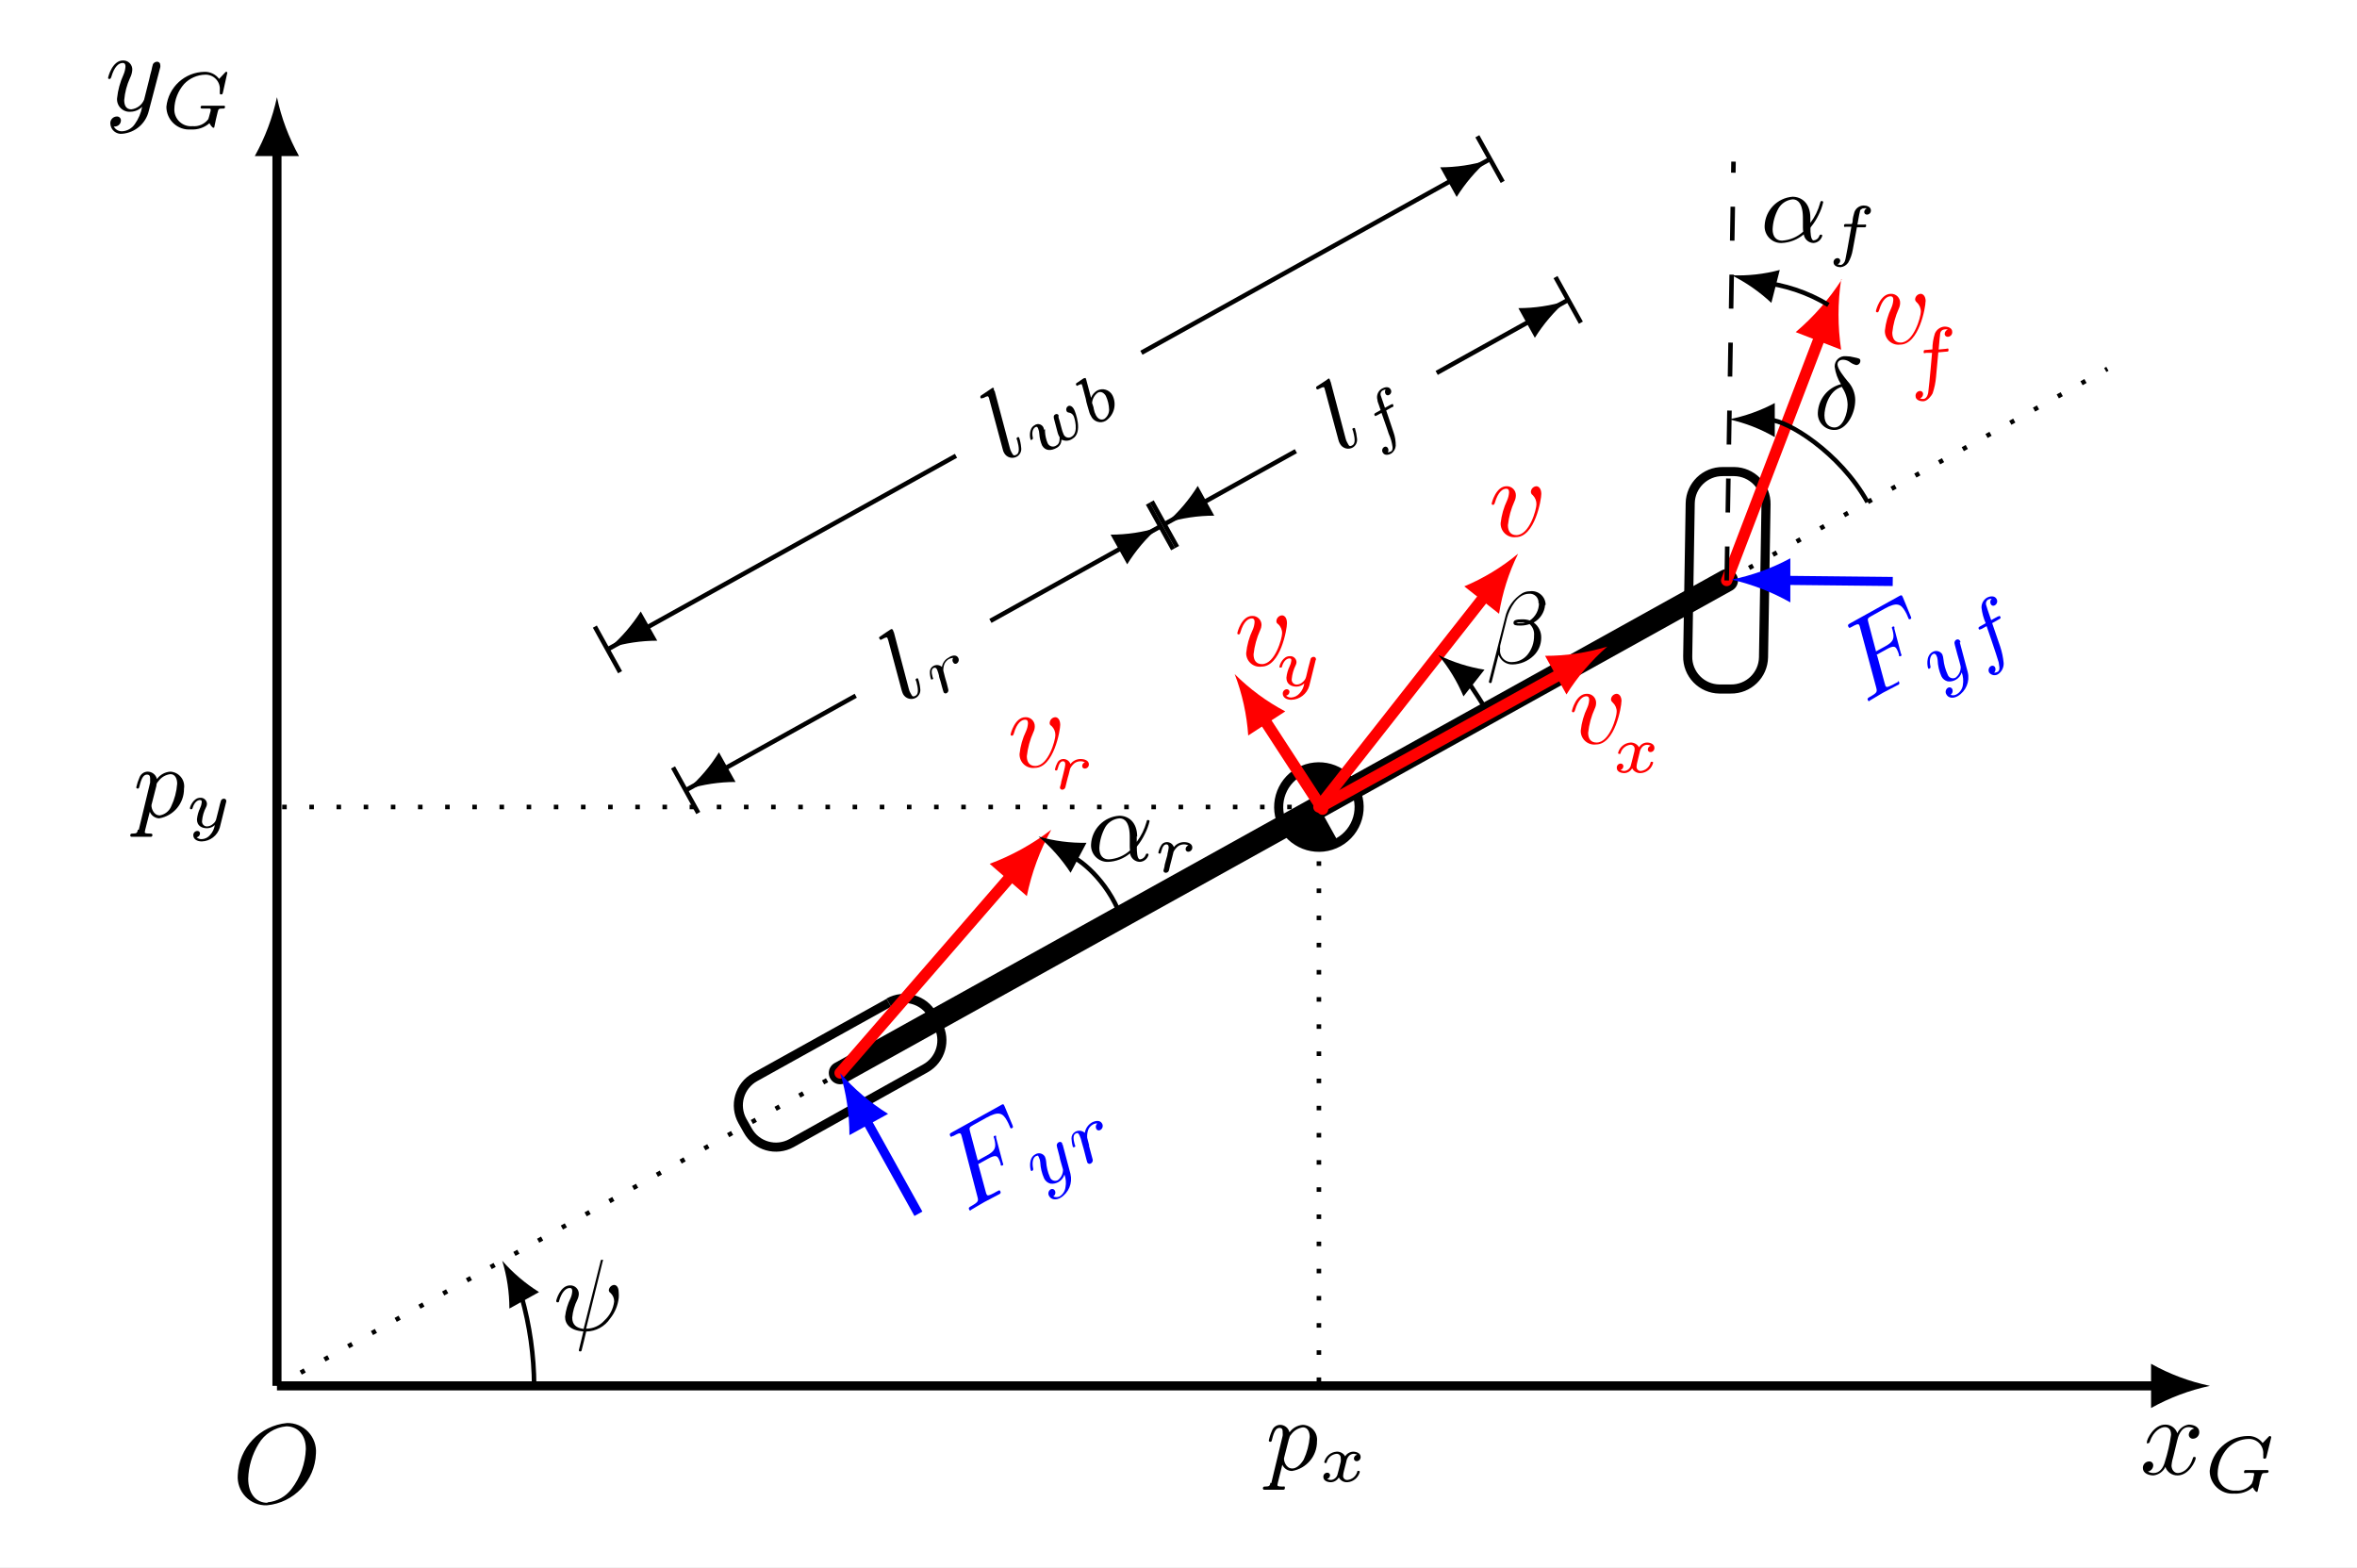
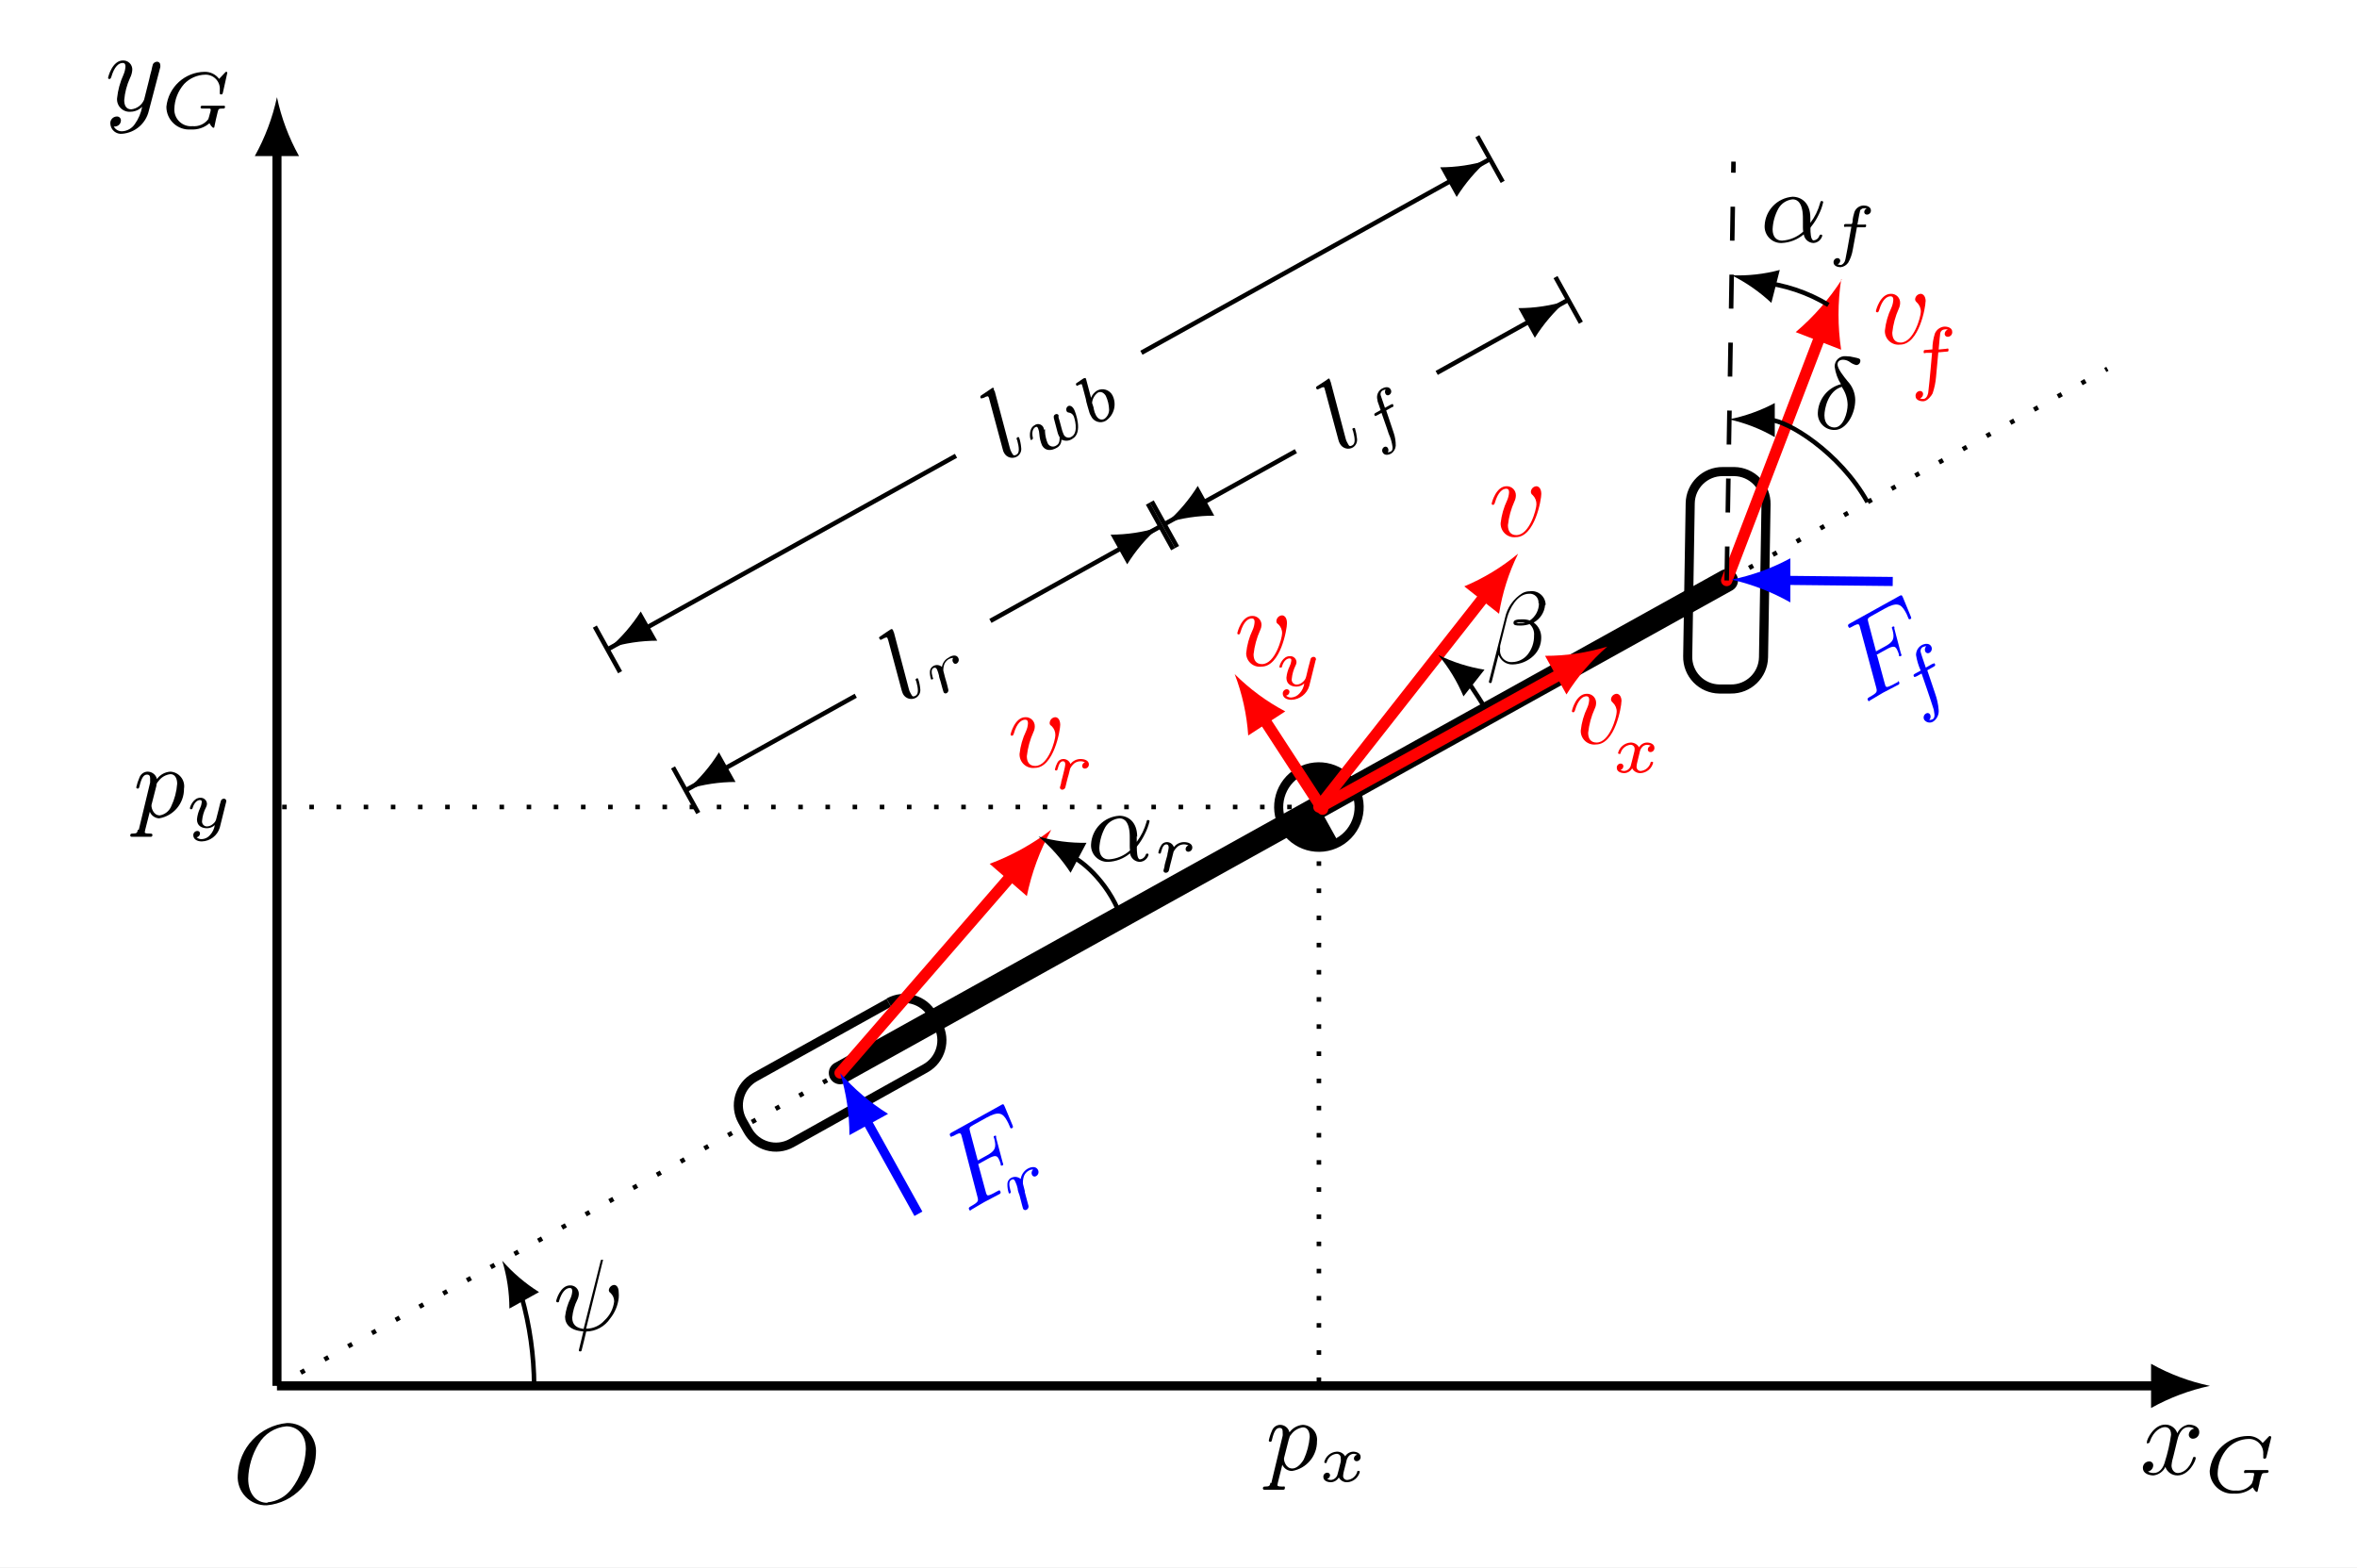
<svg xmlns="http://www.w3.org/2000/svg" viewBox="0 0 207.39 137.89">
  <defs>
    <style>.cls-1{fill:#fff;}.cls-10,.cls-11,.cls-2,.cls-3,.cls-4,.cls-5,.cls-6,.cls-8{fill:none;stroke-miterlimit:10;}.cls-10,.cls-11,.cls-2,.cls-3,.cls-4,.cls-5{stroke:#000;}.cls-2,.cls-8{stroke-width:0.8px;}.cls-10,.cls-3,.cls-4{stroke-width:0.4px;}.cls-3{stroke-dasharray:0.4 1.99;}.cls-5,.cls-6{stroke-linecap:round;}.cls-5{stroke-width:1.99px;}.cls-6{stroke:red;stroke-width:1px;}.cls-7{fill:red;}.cls-8{stroke:blue;}.cls-9{fill:blue;}.cls-10{stroke-dasharray:2.99 2.99;}.cls-11{stroke-width:0.4px;}</style>
  </defs>
  <g id="Layer_2" data-name="Layer 2">
    <g id="Layer_1-2" data-name="Layer 1">
      <rect class="cls-1" width="207.39" height="137.89" />
      <line class="cls-2" x1="24.37" y1="121.93" x2="24.37" y2="13.21" />
      <path d="M24.37,8.55a18.79,18.79,0,0,1-1.95,5.18h3.89a18.43,18.43,0,0,1-1.94-5.18" />
      <line class="cls-2" x1="24.37" y1="121.93" x2="189.78" y2="121.93" />
      <path d="M194.45,121.93a18.32,18.32,0,0,1-5.18-1.94v3.89a18.67,18.67,0,0,1,5.18-1.95" />
      <line class="cls-3" x1="24.37" y1="121.93" x2="185.43" y2="32.45" />
      <path d="M14.1,5.93a.63.63,0,0,0,0-.23.27.27,0,0,0-.29-.27.43.43,0,0,0-.35.21,4.82,4.82,0,0,0-.13.54c-.07.26-.15.53-.2.8l-.45,1.79a1.39,1.39,0,0,1-1.13.85c-.51,0-.62-.44-.62-.81a5.86,5.86,0,0,1,.51-1.95,1.81,1.81,0,0,0,.2-.72.79.79,0,0,0-.82-.82c-.94,0-1.31,1.45-1.31,1.54s.1.09.12.09.11,0,.16-.17c.27-.94.67-1.24,1-1.24.08,0,.25,0,.25.32a2.12,2.12,0,0,1-.17.7,6.67,6.67,0,0,0-.57,2.09,1.1,1.1,0,0,0,1.21,1.18,1.44,1.44,0,0,0,1-.44,3.8,3.8,0,0,1-.65,1.53,1.43,1.43,0,0,1-1.1.63.8.8,0,0,1-.75-.42.58.58,0,0,0,.43-.12.54.54,0,0,0,.2-.41.34.34,0,0,0-.37-.35.58.58,0,0,0-.56.65.94.94,0,0,0,1.05.87,2.62,2.62,0,0,0,2.33-2l1-3.81" />
      <path d="M20,6.41a.08.08,0,0,0-.09-.09c-.05,0-.06,0-.12.08l-.51.54A1.55,1.55,0,0,0,18,6.32a3.42,3.42,0,0,0-3.36,3.07,2,2,0,0,0,2.16,2,2.26,2.26,0,0,0,1.63-.55c.07.15.26.4.34.4s.08,0,.11-.17L19,10.5l.15-.63c.08-.31.09-.32.5-.32.05,0,.15,0,.15-.15a.09.09,0,0,0-.1-.1l-.77,0h-.58l-.55,0a.13.13,0,0,0-.15.15c0,.1.08.1.25.1h.4c.23,0,.24,0,.24.13a.82.82,0,0,1-.05.23c-.05.19-.13.5-.16.57a1.55,1.55,0,0,1-1.39.62A1.46,1.46,0,0,1,15.34,9.6a3.46,3.46,0,0,1,.86-2.21,2.65,2.65,0,0,1,1.86-.82,1.25,1.25,0,0,1,1.28,1.37,2.07,2.07,0,0,1,0,.28c0,.09.09.09.13.09s.11,0,.14-.15L20,6.41" />
      <path d="M191.57,126.74c.06-.26.29-1.18,1-1.18a1,1,0,0,1,.5.13.58.58,0,0,0-.48.54.35.35,0,0,0,.38.35.56.56,0,0,0,.54-.58c0-.52-.59-.66-.93-.66a1.29,1.29,0,0,0-1,.76,1.1,1.1,0,0,0-1.07-.76c-1,0-1.61,1.29-1.61,1.53s.1.1.12.1.11,0,.13-.11c.34-1,1-1.3,1.34-1.3.19,0,.54.09.54.67a14.33,14.33,0,0,1-.54,2.37c-.16.62-.51,1-1,1a1,1,0,0,1-.5-.13.57.57,0,0,0,.47-.54.34.34,0,0,0-.37-.35.56.56,0,0,0-.54.58c0,.45.49.65.93.65a1.32,1.32,0,0,0,1.05-.75,1.1,1.1,0,0,0,1.07.75c1,0,1.6-1.28,1.6-1.53,0-.1-.09-.1-.12-.1s-.11,0-.13.11c-.33,1.07-1,1.31-1.33,1.31s-.55-.32-.55-.66a4.07,4.07,0,0,1,.18-.88l.33-1.36" />
      <path d="M199.82,126.43a.08.08,0,0,0-.09-.09s-.06,0-.13.08l-.51.54a1.55,1.55,0,0,0-1.31-.62,3.42,3.42,0,0,0-3.35,3.07,2,2,0,0,0,2.16,2,2.29,2.29,0,0,0,1.63-.55c.07.15.25.4.34.4s.07,0,.11-.17l.13-.54c0-.13.13-.54.15-.63.09-.31.09-.32.51-.33,0,0,.15,0,.15-.14a.1.1,0,0,0-.1-.11l-.77,0h-.58l-.55,0c-.05,0-.16,0-.16.16s.08.09.26.09a2.68,2.68,0,0,1,.4,0c.22,0,.23,0,.23.13a.8.8,0,0,1-.05.22c0,.2-.12.51-.15.58a1.55,1.55,0,0,1-1.4.62,1.47,1.47,0,0,1-1.61-1.52,3.41,3.41,0,0,1,.87-2.2,2.63,2.63,0,0,1,1.85-.82,1.25,1.25,0,0,1,1.29,1.36,1.44,1.44,0,0,1,0,.29c0,.09.09.09.13.09s.11,0,.15-.15l.43-1.75" />
      <path d="M23.53,132.22c-1,0-1.69-.8-1.69-2.12a6.22,6.22,0,0,1,.91-3.06,3.17,3.17,0,0,1,2.45-1.55c.82,0,1.71.56,1.71,2a6.11,6.11,0,0,1-1.25,3.5,3,3,0,0,1-2.13,1.19m4.27-4.3a2.5,2.5,0,0,0-2.54-2.68,4.79,4.79,0,0,0-4.34,4.58,2.48,2.48,0,0,0,2.55,2.66,4.75,4.75,0,0,0,4.33-4.56" />
      <line class="cls-3" x1="116.05" y1="71" x2="24.37" y2="71" />
      <path d="M13.76,69.09a.5.5,0,0,1,.16-.33A1.51,1.51,0,0,1,15,68.11c.42,0,.59.42.59.84a5.58,5.58,0,0,1-.53,2,1.33,1.33,0,0,1-1,.79c-.59,0-.73-.71-.73-.78a.58.58,0,0,1,0-.14l.44-1.72M12.13,73c-.06.26-.07.34-.46.34-.1,0-.21,0-.21.16a.11.11,0,0,0,.12.12l.39,0h.84l.43,0a.14.14,0,0,0,.17-.16c0-.12-.09-.12-.24-.12-.43,0-.43-.06-.43-.14s.07-.3.1-.44l.34-1.34A.93.93,0,0,0,14,72a2.62,2.62,0,0,0,2.19-2.61A1.29,1.29,0,0,0,15,67.89a1.58,1.58,0,0,0-1.19.65.85.85,0,0,0-.85-.65.79.79,0,0,0-.69.52,4.34,4.34,0,0,0-.28.86c0,.08.06.11.13.11s.11,0,.16-.23c.17-.71.36-1,.66-1s.27.29.27.42a2.64,2.64,0,0,1,0,.28l-1,4.16" />
      <path d="M19.91,70.55a.45.45,0,0,0,0-.08.2.2,0,0,0-.22-.2.29.29,0,0,0-.24.15s-.07.23-.1.34l-.12.5-.19.74a.76.76,0,0,1-.3.49.81.81,0,0,1-.52.22.43.43,0,0,1-.44-.5A3.18,3.18,0,0,1,18.14,71a.58.58,0,0,0,.07-.29.55.55,0,0,0-.59-.52c-.61,0-.91.79-.91.92a.1.1,0,0,0,.11.09.11.11,0,0,0,.12-.09c.17-.58.48-.72.65-.72s.16.08.16.21a1.47,1.47,0,0,1-.14.49,3,3,0,0,0-.28,1c0,.57.42.78.89.78a1,1,0,0,0,.68-.28,1.63,1.63,0,0,1-.42.88,1,1,0,0,1-.73.36.66.66,0,0,1-.45-.16.36.36,0,0,0,.3-.34.22.22,0,0,0-.25-.22.36.36,0,0,0-.34.39c0,.29.28.53.74.53a1.7,1.7,0,0,0,1.59-1.22l.57-2.3" />
      <line class="cls-3" x1="116.05" y1="71" x2="116.05" y2="121.93" />
      <path d="M113.44,126.55a.54.54,0,0,1,.16-.33,1.53,1.53,0,0,1,1.05-.64c.42,0,.59.42.59.84a5.91,5.91,0,0,1-.53,2c-.31.51-.68.78-1,.78-.59,0-.73-.71-.73-.77a.58.58,0,0,1,0-.14l.44-1.73m-1.63,3.89c-.06.26-.08.34-.47.34-.09,0-.2,0-.2.16a.12.12,0,0,0,.11.12l.39,0h.85l.42,0c.06,0,.17,0,.17-.17s-.08-.11-.24-.11c-.42,0-.42-.07-.42-.15s.07-.29.1-.44l.33-1.33a.93.93,0,0,0,.85.55,2.62,2.62,0,0,0,2.2-2.61,1.3,1.3,0,0,0-1.24-1.45,1.6,1.6,0,0,0-1.18.66.85.85,0,0,0-.85-.66.78.78,0,0,0-.69.52,4.07,4.07,0,0,0-.28.86.11.11,0,0,0,.12.11c.1,0,.12,0,.17-.22.17-.71.36-1,.66-1s.27.28.27.42a1.24,1.24,0,0,1,0,.27l-1,4.17" />
      <path d="M119.39,128a.34.34,0,0,0-.26.32.23.23,0,0,0,.24.24.36.36,0,0,0,.35-.38c0-.32-.35-.46-.66-.46a.87.87,0,0,0-.7.41.81.81,0,0,0-.75-.41,1.2,1.2,0,0,0-1.09.92s0,.08.1.08.1,0,.12-.09a1,1,0,0,1,.85-.72.35.35,0,0,1,.38.39,1.18,1.18,0,0,1,0,.31c-.14.56-.27,1.1-.3,1.17a.65.65,0,0,1-.56.43.66.66,0,0,1-.34-.09.35.35,0,0,0,.26-.32.23.23,0,0,0-.24-.23.35.35,0,0,0-.35.37c0,.35.38.47.66.47a.84.84,0,0,0,.7-.42.8.8,0,0,0,.75.42,1.21,1.21,0,0,0,1.1-.92s0-.08-.12-.08-.09,0-.11.09a1,1,0,0,1-.85.71.35.35,0,0,1-.39-.38,2.13,2.13,0,0,1,.08-.45l.2-.78a1,1,0,0,1,.21-.48.59.59,0,0,1,.42-.21.64.64,0,0,1,.34.09" />
      <path class="cls-4" d="M47,121.93a29.59,29.59,0,0,0-1.11-7.87" />
      <path d="M44.19,110.92a14.5,14.5,0,0,1,.63,4.21l2.61-1.45a14.57,14.57,0,0,1-3.24-2.76" />
      <path d="M53.09,110.94a.1.1,0,0,0-.11-.1c-.11,0-.12,0-.15.19l-1.48,5.89c-.64-.08-1-.37-1-1a4.43,4.43,0,0,1,.45-1.57,1.28,1.28,0,0,0,.13-.5.74.74,0,0,0-.77-.76c-.86,0-1.22,1.28-1.22,1.38a.11.11,0,0,0,.12.11c.1,0,.11,0,.15-.17.19-.65.54-1.09.92-1.09.18,0,.22.11.22.29a1.7,1.7,0,0,1-.14.59,4.9,4.9,0,0,0-.49,1.65c0,.65.44,1.21,1.61,1.29l-.4,1.66a.1.1,0,0,0,.11.1c.11,0,.12,0,.17-.23.12-.5.26-1,.37-1.52A2.57,2.57,0,0,0,53.69,116a3.48,3.48,0,0,0,.75-1.8,2.79,2.79,0,0,0,0-.48c0-.63-.33-.67-.41-.67a.52.52,0,0,0-.46.45.3.3,0,0,0,.15.26,1,1,0,0,1,.32.75,2.69,2.69,0,0,1-.85,1.66,2.14,2.14,0,0,1-1.62.73l1.48-6" />
      <path class="cls-2" d="M78.2,88.23,66.43,94.77a2.83,2.83,0,0,0-1.11,3.85l.48.85a2.83,2.83,0,0,0,3.85,1.1L81.42,94a2.83,2.83,0,0,0,1.1-3.85l-.47-.85a2.83,2.83,0,0,0-3.85-1.1" />
      <line class="cls-5" x1="73.92" y1="94.4" x2="151.93" y2="51.07" />
      <line class="cls-6" x1="73.92" y1="94.4" x2="89.09" y2="76.92" />
      <path class="cls-7" d="M92.5,73a20.86,20.86,0,0,1-5.42,3l3.27,2.84A20.8,20.8,0,0,1,92.5,73" />
      <line class="cls-8" x1="76.19" y1="98.48" x2="80.81" y2="106.79" />
      <path class="cls-9" d="M73.92,94.4a18.5,18.5,0,0,1,.82,5.47L78.14,98a18.89,18.89,0,0,1-4.22-3.59" />
      <path class="cls-9" d="M86.08,102.42l.85-.47c.65-.36.8-.26.94,0a2.54,2.54,0,0,1,.18.46.27.27,0,0,0,0,.11.12.12,0,0,0,.17,0c.08,0,.07-.08,0-.26l-.57-2.15c0-.12,0-.13,0-.16a.11.11,0,0,0-.16,0c-.08,0-.07.09,0,.25.19.78.08,1.05-.66,1.46l-.8.44-.67-2.52c-.09-.35-.1-.39.28-.6l1.15-.64c1.08-.6,1.44-.42,1.81.25a3.59,3.59,0,0,1,.23.48l.07.17a.12.12,0,0,0,.17,0c.09-.06.07-.11,0-.29l-.67-1.6c-.1-.25-.14-.23-.36-.1l-4.27,2.37c-.17.09-.26.14-.16.32s.13,0,.29,0c.33-.18.57-.32.65-.16s0,0,.08.23L86,105.28c.1.38.12.46-.57.85-.14.08-.24.13-.15.3s.16,0,.19,0c.25-.14.88-.53,1.14-.67s1-.53,1.31-.69a.17.17,0,0,0,.09-.27c0-.07-.1-.06-.11-.07l-.25.13a4.84,4.84,0,0,1-.46.24c-.27.11-.31.09-.37,0a.93.93,0,0,1-.08-.22l-.67-2.47" />
-       <path class="cls-9" d="M93.46,100.73a.81.81,0,0,0,0-.15.22.22,0,0,0-.31-.08.32.32,0,0,0-.17.28,3.29,3.29,0,0,0,.1.41l.15.58c0,.16.28,1,.3,1.12a1.12,1.12,0,0,1-.45.94.49.49,0,0,1-.7-.27,4,4,0,0,1-.33-1.37,1.3,1.3,0,0,0-.11-.43.61.61,0,0,0-.86-.19c-.62.34-.43,1.32-.37,1.42s.12,0,.14,0,.08-.08.06-.16c-.13-.59,0-1,.24-1.11s.19,0,.27.13a1,1,0,0,1,.11.4,3.91,3.91,0,0,0,.34,1.43.85.85,0,0,0,.56.46,1.15,1.15,0,0,0,.72-.15,1.13,1.13,0,0,0,.51-.65,2.1,2.1,0,0,1,.09,1.12,1.12,1.12,0,0,1-.51.8.65.65,0,0,1-.57,0,.38.38,0,0,0,.14-.52.26.26,0,0,0-.36-.1.42.42,0,0,0-.13.6c.17.31.59.38,1,.14a1.93,1.93,0,0,0,.87-2.1l-.7-2.63" />
-       <path class="cls-9" d="M95.84,100.8s-.18-.67-.18-.7a1.67,1.67,0,0,1,.1-.72.93.93,0,0,1,.4-.44.71.71,0,0,1,.39-.1.4.4,0,0,0-.09.48.25.25,0,0,0,.37.09.41.41,0,0,0,.14-.56c-.18-.32-.58-.26-.9-.09a1.3,1.3,0,0,0-.62.91.72.72,0,0,0-.86-.08.64.64,0,0,0-.31.58,3.18,3.18,0,0,0,.12.74.11.11,0,0,0,.15,0c.09,0,.08-.08,0-.26-.11-.43-.15-.78.08-.91s.28,0,.37.19a2.64,2.64,0,0,1,.18.56c.05.19.13.47.18.62l.23.89a2.19,2.19,0,0,0,.08.28.22.22,0,0,0,.32.08.32.32,0,0,0,.16-.32s-.09-.35-.14-.52l-.2-.75" />
+       <path class="cls-9" d="M90.19,104.86s-.18-.67-.18-.7a1.67,1.67,0,0,1,.1-.72.93.93,0,0,1,.4-.44.63.63,0,0,1,.39-.1.4.4,0,0,0-.09.48.25.25,0,0,0,.37.09.41.41,0,0,0,.14-.56c-.18-.32-.58-.26-.89-.09a1.27,1.27,0,0,0-.62.91.74.74,0,0,0-.87-.08.61.61,0,0,0-.3.58,2.35,2.35,0,0,0,.12.74c0,.08.12,0,.14,0s.08-.07,0-.25c-.11-.43-.15-.78.08-.91s.28,0,.37.19a2.6,2.6,0,0,1,.19.56c0,.19.12.47.17.62l.23.89a2.19,2.19,0,0,0,.08.28.22.22,0,0,0,.32.08.32.32,0,0,0,.16-.32s-.09-.35-.14-.52l-.2-.75" />
      <path class="cls-2" d="M148.72,44.28l-.22,13.46a2.82,2.82,0,0,0,2.78,2.88l1,0a2.84,2.84,0,0,0,2.89-2.79l.22-13.46a2.83,2.83,0,0,0-2.79-2.88l-1,0a2.84,2.84,0,0,0-2.88,2.79" />
      <line class="cls-6" x1="151.93" y1="51.07" x2="160.2" y2="29.45" />
      <path class="cls-7" d="M162.06,24.59A21,21,0,0,1,158,29.22L162,30.77a20.84,20.84,0,0,1,0-6.18" />
      <line class="cls-10" x1="151.93" y1="51.07" x2="152.53" y2="14.22" />
      <path class="cls-4" d="M164.32,44.18c-2.46-4.42-7.1-7.2-8.57-7.23" />
      <path d="M152.16,36.9a14.07,14.07,0,0,1,4,1.56l0-3a14.61,14.61,0,0,1-4,1.43" />
      <path d="M162.08,34.08a2.82,2.82,0,0,1,.49,1.53c0,.68-.37,2-1.16,2-.39,0-.88-.26-.88-1.06,0-.58.31-2.18,1.55-2.52m-.13-.22a2.7,2.7,0,0,0-2,2.49,1.44,1.44,0,0,0,1.48,1.53c1,0,1.81-1.36,1.81-2.64a2.44,2.44,0,0,0-.67-1.65c-.31-.38-.89-1.09-.89-1.49,0-.16.11-.4.49-.4a1.07,1.07,0,0,1,.65.24,1.55,1.55,0,0,0,.51.23.37.37,0,0,0,.36-.37c0-.2-.11-.22-.54-.31a2.75,2.75,0,0,0-.72-.1.9.9,0,0,0-1,.92,3.8,3.8,0,0,0,.56,1.55" />
      <path d="M158.66,20.38a3,3,0,0,1-1.86.79c-.5,0-.83-.33-.83-1a4.14,4.14,0,0,1,.52-1.84,1.63,1.63,0,0,1,1.23-.79c.6,0,.8.54.88,1.07s0,1.35.06,1.75m.63-1.19c0-1.34-.81-1.86-1.57-1.86a2.66,2.66,0,0,0-2.45,2.53,1.45,1.45,0,0,0,1.5,1.54,3.23,3.23,0,0,0,1.94-.76.89.89,0,0,0,.85.76.85.85,0,0,0,.78-.64c0-.1-.1-.1-.12-.1s-.11,0-.14.12a.58.58,0,0,1-.49.39c-.29,0-.29-.8-.29-1a.26.26,0,0,1,.08-.23,5.26,5.26,0,0,0,.63-1,4.6,4.6,0,0,0,.41-1.13.1.1,0,0,0-.11-.1c-.11,0-.11,0-.16.17a5,5,0,0,1-.86,1.75v-.5" />
      <path d="M163.37,20H164c.12,0,.2,0,.2-.15s-.07-.09-.18-.09h-.59c.18-1,.18-1,.21-1.1s0-.18.13-.25a.28.28,0,0,1,.21-.08.66.66,0,0,1,.28,0,.38.38,0,0,0-.23.33.23.23,0,0,0,.25.22.35.35,0,0,0,.34-.36c0-.33-.37-.44-.64-.44a.88.88,0,0,0-.85.72,3.32,3.32,0,0,0-.11.49c0,.17,0,.25-.08.42h-.49c-.12,0-.2,0-.2.15s.08.09.19.09h.46c-.23,1.34-.32,1.8-.34,1.91-.18,1-.21,1.09-.27,1.19s-.18.26-.33.26a.86.86,0,0,1-.27-.05.37.37,0,0,0,.23-.32.23.23,0,0,0-.24-.23.36.36,0,0,0-.35.36c0,.34.38.44.62.44a.94.94,0,0,0,.67-.4,3.35,3.35,0,0,0,.4-1.12l.37-2" />
      <line class="cls-8" x1="157.03" y1="51.06" x2="166.54" y2="51.16" />
      <path class="cls-9" d="M152.37,51a19.24,19.24,0,0,1,5.16,2l0-3.88a18.69,18.69,0,0,1-5.2,1.88" />
-       <path class="cls-9" d="M172.5,56.51a.28.28,0,0,0-.05-.14.23.23,0,0,0-.31-.09.33.33,0,0,0-.17.29,3.29,3.29,0,0,0,.1.41l.15.57c.05.17.29,1,.3,1.12a1.14,1.14,0,0,1-.45.95.49.49,0,0,1-.7-.28A4.22,4.22,0,0,1,171,58a1.49,1.49,0,0,0-.1-.43.63.63,0,0,0-.87-.2c-.62.35-.43,1.33-.37,1.43s.13,0,.15,0,.07-.08.05-.16c-.13-.59,0-1,.25-1.11.1-.05.19,0,.27.13a1.05,1.05,0,0,1,.11.4,3.85,3.85,0,0,0,.33,1.44.84.84,0,0,0,.56.45,1.15,1.15,0,0,0,.72-.15,1.11,1.11,0,0,0,.51-.64,2.19,2.19,0,0,1,.1,1.12,1.11,1.11,0,0,1-.52.79.61.61,0,0,1-.57.06.4.4,0,0,0,.15-.52.27.27,0,0,0-.37-.1.42.42,0,0,0-.13.6c.17.31.59.37,1,.13a1.92,1.92,0,0,0,.87-2.1l-.7-2.63" />
-       <path class="cls-9" d="M175.28,54.83l.6-.34c.12-.06.2-.11.12-.24s-.12,0-.23,0l-.57.31c-.29-.85-.4-1.16-.45-1.36a.41.41,0,0,1,.17-.44.73.73,0,0,1,.33-.08.39.39,0,0,0-.08.48.24.24,0,0,0,.36.09.4.4,0,0,0,.14-.56c-.15-.28-.54-.27-.85-.1a1,1,0,0,0-.47.87,4.66,4.66,0,0,0,.37,1.37l-.48.27c-.12.07-.2.11-.13.24s.13,0,.24,0l.45-.25s.85,2.45,1.06,3.18c0,.16.2.68-.09.84a.81.81,0,0,1-.31.08.43.43,0,0,0,.08-.49.26.26,0,0,0-.37-.09.42.42,0,0,0-.14.57.59.59,0,0,0,.83.1,1.12,1.12,0,0,0,.44-.94A6.6,6.6,0,0,0,176,56.9l-.71-2.07" />
+       <path class="cls-9" d="M169.53,59l.59-.33c.12-.07.2-.11.13-.25s-.13,0-.24,0l-.56.32c-.29-.85-.4-1.16-.45-1.36a.41.41,0,0,1,.16-.44,1,1,0,0,1,.33-.09.43.43,0,0,0-.08.49.26.26,0,0,0,.37.09.42.42,0,0,0,.14-.57c-.16-.28-.54-.26-.85-.09a1,1,0,0,0-.48.86A5.39,5.39,0,0,0,169,59l-.48.26c-.12.07-.2.12-.12.25s.12,0,.23,0l.45-.25s.85,2.45,1.07,3.18c0,.15.2.67-.1.84a.64.64,0,0,1-.3.07.42.42,0,0,0,.08-.48.25.25,0,0,0-.37-.09.4.4,0,0,0-.14.56.59.59,0,0,0,.83.11,1.11,1.11,0,0,0,.43-1,5.47,5.47,0,0,0-.31-1.43l-.7-2.08" />
      <path d="M116.05,71l3.09-1.72a3.54,3.54,0,0,0-4.81-1.38l3.44,6.2A3.55,3.55,0,0,1,113,72.72" />
      <path class="cls-2" d="M119.14,69.28a3.54,3.54,0,1,0-1.37,4.82,3.54,3.54,0,0,0,1.37-4.82" />
      <line class="cls-6" x1="116.05" y1="71" x2="130.69" y2="52.38" />
      <path class="cls-7" d="M133.57,48.72a18.81,18.81,0,0,1-4.73,2.87L131.9,54a18.44,18.44,0,0,1,1.67-5.27" />
      <path class="cls-7" d="M135.62,43.48c0-.54-.26-.7-.44-.7a.52.52,0,0,0-.48.48.35.35,0,0,0,.16.3,1.1,1.1,0,0,1,.33.82c0,.42-.6,2.7-1.77,2.7-.51,0-.74-.35-.74-.87a6.89,6.89,0,0,1,.58-2.11,1.23,1.23,0,0,0,.12-.5.79.79,0,0,0-.82-.82c-.93,0-1.31,1.45-1.31,1.54s.1.1.12.1.11,0,.16-.18c.29-1,.71-1.24,1-1.24.08,0,.25,0,.25.32a2.06,2.06,0,0,1-.17.7,6.34,6.34,0,0,0-.57,2,1.2,1.2,0,0,0,1.34,1.24c1.67,0,2.24-3.3,2.24-3.82" />
      <path class="cls-4" d="M130.92,62.74c-1.1-2-2.58-3.71-1.54-2.89" />
      <path d="M126.56,57.63a14.43,14.43,0,0,1,2.21,3.64l1.85-2.35a14.46,14.46,0,0,1-4.06-1.29" />
      <path d="M135.41,53.07a1.82,1.82,0,0,1-.8,1.52,2,2,0,0,0-.71-.1c-.46,0-.73.07-.73.3s.2.25.62.25a2.53,2.53,0,0,0,.8-.13,1.18,1.18,0,0,1,.39,1,2.6,2.6,0,0,1-.6,1.72,1.79,1.79,0,0,1-1.3.62A1,1,0,0,1,132,57.08a1,1,0,0,1,0-.28l.61-2.45c.2-.76.88-2.11,1.93-2.11a.76.76,0,0,1,.83.83m-1.13,1.68a1.69,1.69,0,0,1-.45.07,1,1,0,0,1-.39,0,.84.84,0,0,1,.39-.06,1.68,1.68,0,0,1,.45,0M136,53.22a1.22,1.22,0,0,0-1.39-1.2,1.32,1.32,0,0,0-.66.17,3.36,3.36,0,0,0-1.52,2.16L131,60s.06.1.12.1a.13.13,0,0,0,.12-.05l.62-2.44a1.26,1.26,0,0,0,1.24.85,2.74,2.74,0,0,0,1.84-.77,2.17,2.17,0,0,0,.67-1.55,1.61,1.61,0,0,0-.66-1.37,1.94,1.94,0,0,0,1-1.54" />
      <line class="cls-4" x1="60.42" y1="69.48" x2="102.02" y2="46.36" />
      <path d="M60.51,69.43a14.39,14.39,0,0,1,4.21-.63l-1.46-2.61a14.28,14.28,0,0,1-2.75,3.24" />
      <line class="cls-11" x1="61.44" y1="71.53" x2="59.22" y2="67.52" />
      <path d="M101.93,46.41a14.39,14.39,0,0,1-4.21.63l1.46,2.61a14.28,14.28,0,0,1,2.75-3.24" />
      <line class="cls-11" x1="101" y1="44.31" x2="103.22" y2="48.32" />
      <polyline class="cls-1" points="83.78 48.57 71.93 55.15 78.66 67.27 90.51 60.69 83.78 48.57" />
      <path d="M78.62,55.59a.39.39,0,0,0-.06-.17.12.12,0,0,0-.18-.05c-.13.07-.75.5-.91.61s-.15.1-.07.24.14.05.26,0c.36-.2.4-.14.43-.07s0,0,.07.2l1.18,4.4a2.27,2.27,0,0,0,.12.32.83.83,0,0,0,1.15.31.78.78,0,0,0,.36-.79,3.49,3.49,0,0,0-.19-.88.1.1,0,0,0-.15,0c-.1.05-.08.1,0,.26.16.61.22,1.08-.07,1.24s-.3,0-.44-.22a1.2,1.2,0,0,1-.15-.37l-1.32-5" />
      <path d="M83,59a1.57,1.57,0,0,1,.11-.61,1,1,0,0,1,.37-.4.87.87,0,0,1,.39-.11.34.34,0,0,0,0,.4.22.22,0,0,0,.32.09.37.37,0,0,0,.12-.5c-.15-.28-.53-.24-.86,0a1.09,1.09,0,0,0-.57.81.65.65,0,0,0-.78-.07.58.58,0,0,0-.28.52,1.94,1.94,0,0,0,.1.63c0,.06.09,0,.14,0s.07-.08,0-.18c-.13-.46-.1-.71.07-.8s.27,0,.33.15a3.73,3.73,0,0,1,.16.5c0,.16.11.4.14.53l.12.45c.05.17.13.47.15.5a.19.19,0,0,0,.27.07.28.28,0,0,0,.14-.31c0-.05-.25-1-.29-1.08L83,59" />
      <line class="cls-4" x1="102.54" y1="46.07" x2="137.9" y2="26.43" />
      <path d="M102.63,46a14.17,14.17,0,0,1,4.21-.63l-1.45-2.62A14.41,14.41,0,0,1,102.63,46" />
      <line class="cls-11" x1="103.57" y1="48.13" x2="101.34" y2="44.12" />
      <path d="M137.81,26.48a14.39,14.39,0,0,1-4.21.63l1.45,2.61a14.57,14.57,0,0,1,2.76-3.24" />
      <line class="cls-11" x1="136.87" y1="24.38" x2="139.1" y2="28.39" />
      <polyline class="cls-1" points="122.75 26.22 110.36 33.1 117.69 46.29 130.08 39.41 122.75 26.22" />
      <path d="M117.05,33.54a.47.47,0,0,0-.06-.18c0-.07-.1-.08-.17,0s-.75.49-.92.61a.15.15,0,0,0-.07.23c.06.1.14.06.26,0,.37-.2.4-.14.44-.08a1.83,1.83,0,0,1,.06.21l1.18,4.39a1.25,1.25,0,0,0,.13.32.82.82,0,0,0,1.15.32.79.79,0,0,0,.35-.79,4.6,4.6,0,0,0-.18-.89.12.12,0,0,0-.16,0c-.09,0-.08.09,0,.26.16.61.22,1.08-.07,1.24s-.3,0-.44-.23a1.25,1.25,0,0,1-.15-.37l-1.32-5" />
      <path d="M121.94,36.13l.53-.3c.11,0,.18-.1.11-.23s-.11,0-.21,0l-.51.28-.36-1.06a.42.42,0,0,1,0-.29.36.36,0,0,1,.15-.17.72.72,0,0,1,.27-.09.38.38,0,0,0,0,.4.22.22,0,0,0,.32.07.34.34,0,0,0,.12-.48c-.16-.29-.53-.2-.76-.07a.87.87,0,0,0-.4,1c0,.16.08.27.14.48s.09.24.14.41l-.43.24c-.1.06-.17.1-.1.23s.11,0,.2,0l.41-.22c.45,1.28.6,1.72.63,1.83a4.1,4.1,0,0,1,.34,1.17c0,.17,0,.32-.16.39a.72.72,0,0,1-.26.08.36.36,0,0,0,0-.39.23.23,0,0,0-.32-.08.35.35,0,0,0-.12.49c.16.29.54.2.75.08a.92.92,0,0,0,.39-.68,3.44,3.44,0,0,0-.19-1.17l-.67-2" />
      <line class="cls-4" x1="53.54" y1="57.09" x2="131.02" y2="14.04" />
      <path d="M53.62,57a14.5,14.5,0,0,1,4.21-.63L56.38,53.8A14.57,14.57,0,0,1,53.62,57" />
      <line class="cls-11" x1="54.56" y1="59.14" x2="52.34" y2="55.13" />
      <path d="M130.93,14.09a14.5,14.5,0,0,1-4.21.63l1.45,2.61a14.57,14.57,0,0,1,2.76-3.24" />
      <line class="cls-11" x1="129.99" y1="11.99" x2="132.22" y2="16" />
      <polyline class="cls-1" points="97.05 24.95 80.73 34.01 87.5 46.19 103.81 37.12 97.05 24.95" />
      <path d="M91.86,37.81a.52.52,0,0,0-.84-.39c-.53.29-.4,1.13-.34,1.24s.06.06.14,0a.11.11,0,0,0,.06-.14c-.14-.58.07-.86.22-.94s.18,0,.24.11a1.42,1.42,0,0,1,.11.5,3.08,3.08,0,0,0,.24,1c.28.5.8.49,1.29.21a.76.76,0,0,0,.41-.7l.07,0a.93.93,0,0,0,.91-.1c.95-.53.25-2.38.13-2.59-.21-.38-.46-.32-.52-.28a.35.35,0,0,0-.13.45.24.24,0,0,0,.2.12.54.54,0,0,1,.41.29c.07.12.49,1.46-.17,1.83a.47.47,0,0,1-.71-.22,2.84,2.84,0,0,1-.18-.54l-.16-.6-.1-.33a1.65,1.65,0,0,0,0-.21.21.21,0,0,0-.29-.06c-.19.1-.14.29-.08.5l.3,1.14a1.71,1.71,0,0,0,.11.27l.06.1c0,.4-.07.6-.29.72a.51.51,0,0,1-.77-.2,3,3,0,0,1-.23-1l0-.22" />
      <path d="M96.09,35.45a1.25,1.25,0,0,1,.5-.9c.27-.15.54,0,.71.28a3.07,3.07,0,0,1,.29,1.22,1,1,0,0,1-.41.8c-.16.09-.49.15-.74-.3a1.9,1.9,0,0,1-.2-.57c0-.13-.12-.42-.15-.53m-.55-2.07a.19.19,0,0,0,0-.09c0-.08-.14,0-.2,0l-.56.38c-.09.05-.15.09-.08.22s.11,0,.19,0a.67.67,0,0,1,.28-.1.93.93,0,0,1,.08.22l.29,1.09c0,.18.3,1.12.32,1.21a1.25,1.25,0,0,0,.13.28.92.92,0,0,0,1.31.43,1.75,1.75,0,0,0,.58-2.25,1,1,0,0,0-1.34-.41A1.28,1.28,0,0,0,96,35l-.44-1.66" />
      <path class="cls-9" d="M165.12,57.61l.85-.47c.65-.37.8-.27.94,0a2.23,2.23,0,0,1,.18.46.27.27,0,0,0,0,.11.11.11,0,0,0,.16,0c.09,0,.08-.07,0-.25l-.57-2.16a.29.29,0,0,0,0-.15.11.11,0,0,0-.16,0c-.08,0-.07.1,0,.26.2.78.09,1.05-.65,1.46l-.8.44-.67-2.53c-.09-.34-.1-.38.28-.59l1.15-.64c1.07-.6,1.43-.42,1.81.25a3.08,3.08,0,0,1,.23.48l.07.17a.11.11,0,0,0,.16,0c.1,0,.08-.1,0-.28l-.66-1.6c-.1-.25-.15-.23-.36-.11l-4.27,2.37c-.18.1-.26.15-.17.32s.14.06.3,0c.32-.18.57-.31.65-.16a1.11,1.11,0,0,1,.08.24l1.41,5.24c.1.39.12.47-.57.85-.15.09-.24.14-.15.3s.16,0,.19,0l1.13-.67,1.32-.69c.07,0,.18-.11.09-.27S167,60,167,60l-.25.13a3.28,3.28,0,0,1-.46.23c-.27.12-.31.1-.38,0s0-.07-.07-.21l-.67-2.47" />
      <path class="cls-4" d="M160.88,26.83a14.27,14.27,0,0,0-6-2" />
      <path d="M152.37,24.22a14.64,14.64,0,0,1,3.49,2.43l.74-2.9a14.1,14.1,0,0,1-4.23.47" />
      <path class="cls-7" d="M169.44,26.54c0-.53-.27-.69-.44-.69a.52.52,0,0,0-.49.47c0,.13.05.19.16.3a1.07,1.07,0,0,1,.34.82c0,.42-.61,2.7-1.78,2.7-.5,0-.73-.35-.73-.87a6.91,6.91,0,0,1,.57-2.11,1.23,1.23,0,0,0,.12-.5.78.78,0,0,0-.81-.81c-.94,0-1.32,1.44-1.32,1.53s.1.1.12.1.11,0,.16-.18c.29-1,.72-1.23,1-1.23.08,0,.25,0,.25.31a2.06,2.06,0,0,1-.17.7,6.13,6.13,0,0,0-.57,2,1.19,1.19,0,0,0,1.33,1.24c1.68,0,2.25-3.3,2.25-3.82" />
      <path class="cls-7" d="M170.55,31l.68-.06c.14,0,.23,0,.22-.17s-.1-.09-.23-.08l-.64.06c.08-.9.11-1.23.14-1.43a.4.4,0,0,1,.33-.33.72.72,0,0,1,.34,0,.43.43,0,0,0-.28.41.26.26,0,0,0,.31.23.4.4,0,0,0,.35-.46c0-.31-.38-.46-.74-.43a1,1,0,0,0-.78.6,4.6,4.6,0,0,0-.22,1.4l-.55.05c-.14,0-.23,0-.22.18s.1.08.23.07l.51,0s-.22,2.58-.32,3.34c0,.15-.09.69-.43.72a.62.62,0,0,1-.31-.05.41.41,0,0,0,.27-.42.26.26,0,0,0-.3-.23.42.42,0,0,0-.36.46c0,.31.37.47.72.44s.71-.53.78-.69a6.13,6.13,0,0,0,.3-1.44l.2-2.18" />
      <path class="cls-4" d="M98.36,80c-1.33-3-3.84-4.83-4.64-4.84" />
      <path d="M91.38,73.6a14.65,14.65,0,0,1,2.82,3.19l1.4-2.64a14.34,14.34,0,0,1-4.22-.55" />
      <path d="M99.43,74.82a3.05,3.05,0,0,1-1.87.79c-.5,0-.83-.33-.83-1a4.24,4.24,0,0,1,.53-1.85A1.62,1.62,0,0,1,98.49,72c.6,0,.8.53.88,1.07s0,1.35.06,1.75m.63-1.19c0-1.34-.81-1.86-1.57-1.86A2.66,2.66,0,0,0,96,74.3a1.45,1.45,0,0,0,1.5,1.53,3.2,3.2,0,0,0,1.93-.75.89.89,0,0,0,.86.75.83.83,0,0,0,.77-.63c0-.1-.09-.1-.12-.1s-.11,0-.13.11a.6.6,0,0,1-.5.4c-.28,0-.28-.8-.28-1a.26.26,0,0,1,.08-.23,5.33,5.33,0,0,0,.62-1,5,5,0,0,0,.42-1.13s0-.1-.12-.1-.11,0-.15.17a5.31,5.31,0,0,1-.86,1.75v-.5" />
      <path d="M103.26,74.94a1.53,1.53,0,0,1,.39-.48.9.9,0,0,1,.92-.08.35.35,0,0,0-.25.32.23.23,0,0,0,.24.24.37.37,0,0,0,.35-.38c0-.32-.35-.47-.73-.47a1.13,1.13,0,0,0-.89.44.65.65,0,0,0-.65-.44.58.58,0,0,0-.49.32,2,2,0,0,0-.23.6.1.1,0,0,0,.11.09c.1,0,.1,0,.13-.14.12-.46.26-.67.46-.67s.21.18.21.3a3.45,3.45,0,0,1-.1.51c0,.16-.1.4-.13.54l-.12.45c0,.17-.11.47-.11.5a.2.2,0,0,0,.21.2.29.29,0,0,0,.27-.2s.23-1,.27-1.09l.14-.56" />
      <path class="cls-7" d="M93.29,63.8c0-.54-.26-.7-.44-.7a.53.53,0,0,0-.49.48c0,.13,0,.19.17.3a1.08,1.08,0,0,1,.33.81c0,.42-.6,2.7-1.77,2.7-.51,0-.74-.34-.74-.86a7,7,0,0,1,.58-2.12,1.14,1.14,0,0,0,.12-.49.79.79,0,0,0-.82-.82c-.93,0-1.31,1.44-1.31,1.53s.1.1.12.1.11,0,.16-.17c.28-1,.71-1.24,1-1.24.08,0,.25,0,.25.32a1.94,1.94,0,0,1-.17.69,6.11,6.11,0,0,0-.57,2,1.19,1.19,0,0,0,1.34,1.23c1.67,0,2.24-3.3,2.24-3.81" />
      <path class="cls-7" d="M94.16,67.63a1.44,1.44,0,0,1,.38-.48.91.91,0,0,1,.52-.17.81.81,0,0,1,.4.09.35.35,0,0,0-.24.32.22.22,0,0,0,.24.23.36.36,0,0,0,.35-.37c0-.32-.35-.47-.73-.47a1.1,1.1,0,0,0-.89.44.66.66,0,0,0-.66-.44.57.57,0,0,0-.49.32,2.14,2.14,0,0,0-.22.6.1.1,0,0,0,.11.09c.1,0,.1-.05.13-.14.12-.46.26-.67.46-.67s.21.17.21.3a3.45,3.45,0,0,1-.1.51l-.13.53-.12.46c0,.16-.12.46-.12.5a.2.2,0,0,0,.21.2.29.29,0,0,0,.27-.21s.24-1,.28-1.08l.14-.56" />
      <line class="cls-6" x1="116.22" y1="70.98" x2="136.94" y2="59.51" />
      <path class="cls-7" d="M141.42,56.89a18.46,18.46,0,0,1-5.47.81l1.88,3.4a19.05,19.05,0,0,1,3.59-4.21" />
      <path class="cls-7" d="M142.68,61.74c0-.54-.26-.7-.44-.7a.53.53,0,0,0-.49.48c0,.13.05.19.16.3a1.05,1.05,0,0,1,.34.81c0,.42-.61,2.7-1.77,2.7-.51,0-.74-.34-.74-.86a7,7,0,0,1,.58-2.12,1.14,1.14,0,0,0,.12-.49.79.79,0,0,0-.82-.82c-.94,0-1.31,1.44-1.31,1.53s.1.1.12.1.1,0,.15-.17c.29-1,.72-1.24,1-1.24.08,0,.25,0,.25.32a1.94,1.94,0,0,1-.17.69,6.11,6.11,0,0,0-.57,2,1.19,1.19,0,0,0,1.34,1.23c1.67,0,2.24-3.3,2.24-3.81" />
      <path class="cls-7" d="M145.25,65.61a.35.35,0,0,0-.26.33.22.22,0,0,0,.24.23.35.35,0,0,0,.34-.38c0-.32-.35-.46-.65-.46a.82.82,0,0,0-.7.42.84.84,0,0,0-.76-.42,1.21,1.21,0,0,0-1.09.92s0,.08.11.08.1,0,.12-.09a1,1,0,0,1,.85-.71.35.35,0,0,1,.38.38,1,1,0,0,1-.05.31c-.14.56-.27,1.1-.3,1.18a.65.65,0,0,1-.55.43.62.62,0,0,1-.34-.09.35.35,0,0,0,.25-.33.23.23,0,0,0-.24-.23.35.35,0,0,0-.34.38c0,.34.37.46.66.46a.82.82,0,0,0,.69-.42.8.8,0,0,0,.75.42,1.2,1.2,0,0,0,1.1-.92s0-.08-.11-.08-.1,0-.12.09a1,1,0,0,1-.84.72.36.36,0,0,1-.39-.39,2.13,2.13,0,0,1,.08-.45l.19-.78a.93.93,0,0,1,.22-.48.58.58,0,0,1,.42-.2.71.71,0,0,1,.34.08" />
      <line class="cls-6" x1="111.18" y1="63.22" x2="116.37" y2="71.19" />
      <path class="cls-7" d="M108.64,59.31a18.68,18.68,0,0,1,1.19,5.4l3.26-2.12a18.61,18.61,0,0,1-4.45-3.28" />
      <path class="cls-7" d="M113.24,54.84c0-.54-.26-.7-.44-.7a.53.53,0,0,0-.49.48c0,.13,0,.19.16.3a1.05,1.05,0,0,1,.34.81c0,.42-.61,2.7-1.77,2.7-.51,0-.74-.34-.74-.86a7,7,0,0,1,.58-2.12A1.19,1.19,0,0,0,111,55a.79.79,0,0,0-.82-.81c-.94,0-1.31,1.44-1.31,1.53s.1.1.12.1.11,0,.15-.18c.29-1,.72-1.23,1-1.23.08,0,.25,0,.25.32a1.94,1.94,0,0,1-.17.69,6.11,6.11,0,0,0-.57,2.05A1.19,1.19,0,0,0,111,58.65c1.67,0,2.24-3.3,2.24-3.81" />
      <path class="cls-7" d="M115.79,58.07a.17.17,0,0,0,0-.08.2.2,0,0,0-.21-.2.3.3,0,0,0-.25.15s-.06.23-.09.34l-.13.49-.18.75a.84.84,0,0,1-.31.49.78.78,0,0,1-.51.22.43.43,0,0,1-.45-.5,3.4,3.4,0,0,1,.34-1.19.61.61,0,0,0,.08-.29.55.55,0,0,0-.6-.52c-.61,0-.9.79-.9.92s0,.08.1.08.11,0,.12-.09c.17-.58.49-.71.66-.71s.16.07.16.21a1.51,1.51,0,0,1-.15.49,2.93,2.93,0,0,0-.28,1c0,.57.43.78.89.78a1,1,0,0,0,.68-.28,1.59,1.59,0,0,1-.41.87,1.06,1.06,0,0,1-.74.37.68.68,0,0,1-.45-.16.37.37,0,0,0,.3-.34.23.23,0,0,0-.24-.23.37.37,0,0,0-.35.4c0,.29.28.53.75.53a1.69,1.69,0,0,0,1.58-1.22l.57-2.3" />
      <path d="M87.45,34.33c0-.13,0-.14,0-.17a.12.12,0,0,0-.18,0l-.91.61a.17.17,0,0,0-.08.24c.06.1.15,0,.26,0,.37-.21.41-.14.44-.08a.6.6,0,0,1,.07.21l1.18,4.39a1,1,0,0,0,.12.32.82.82,0,0,0,1.15.31.78.78,0,0,0,.35-.79,3.78,3.78,0,0,0-.18-.88.11.11,0,0,0-.16,0c-.09.06-.08.1,0,.27.16.6.22,1.08-.07,1.24s-.31,0-.45-.23a1.44,1.44,0,0,1-.14-.37l-1.33-5" />
    </g>
  </g>
</svg>
